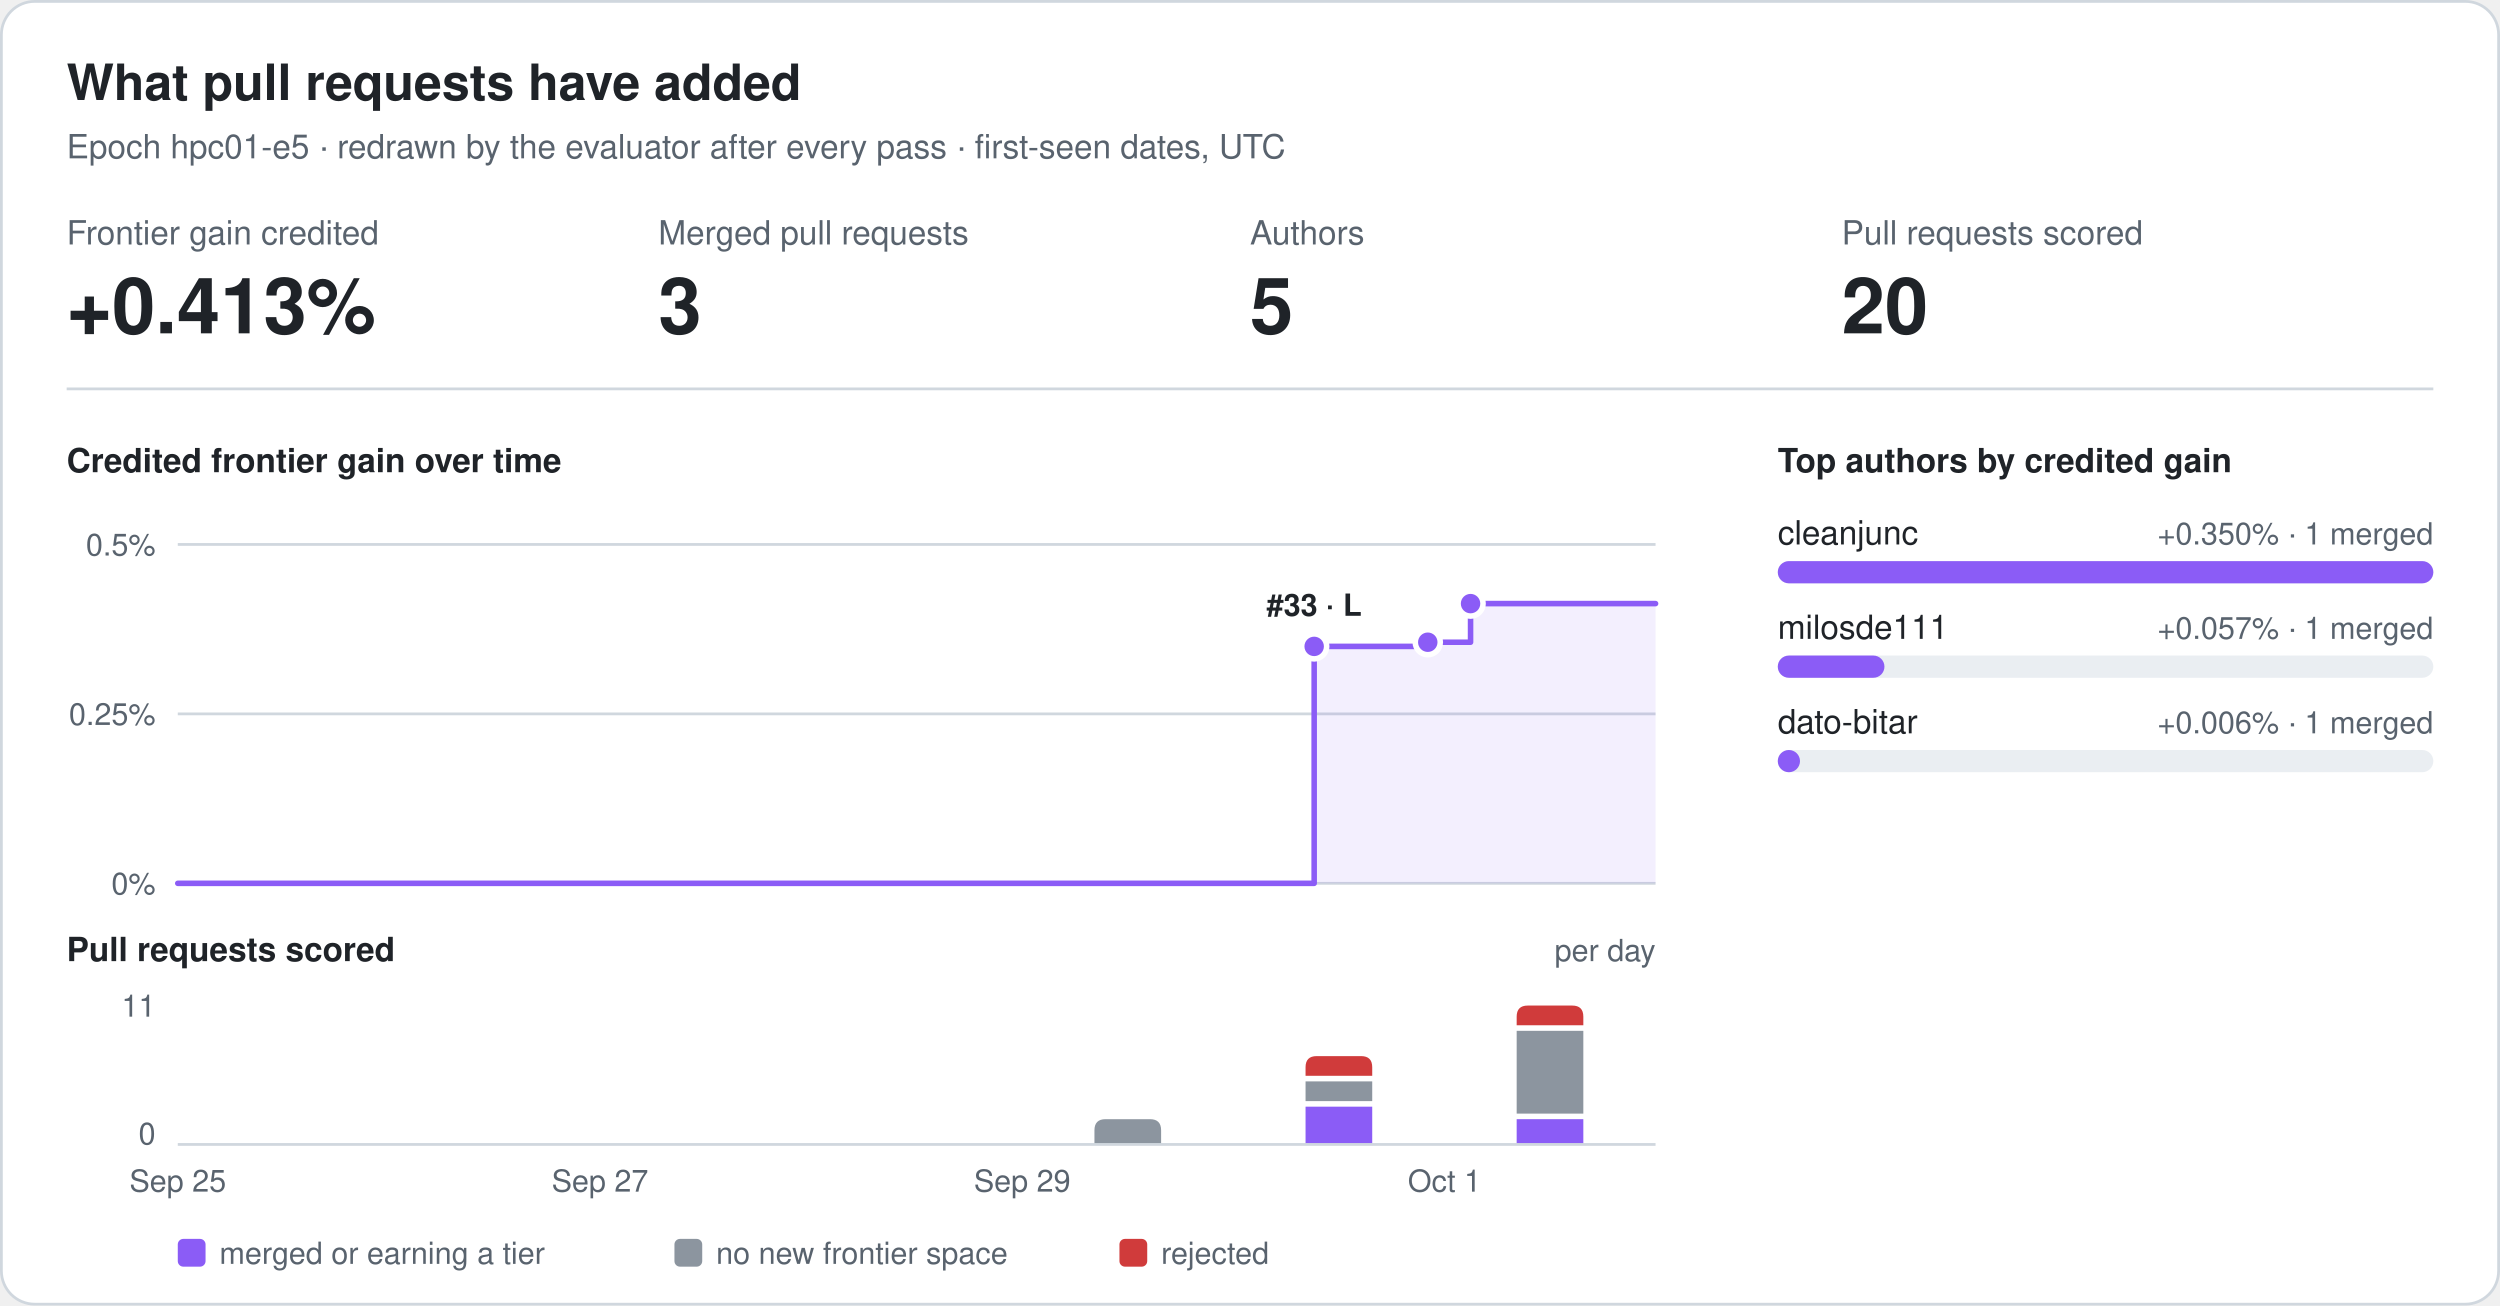
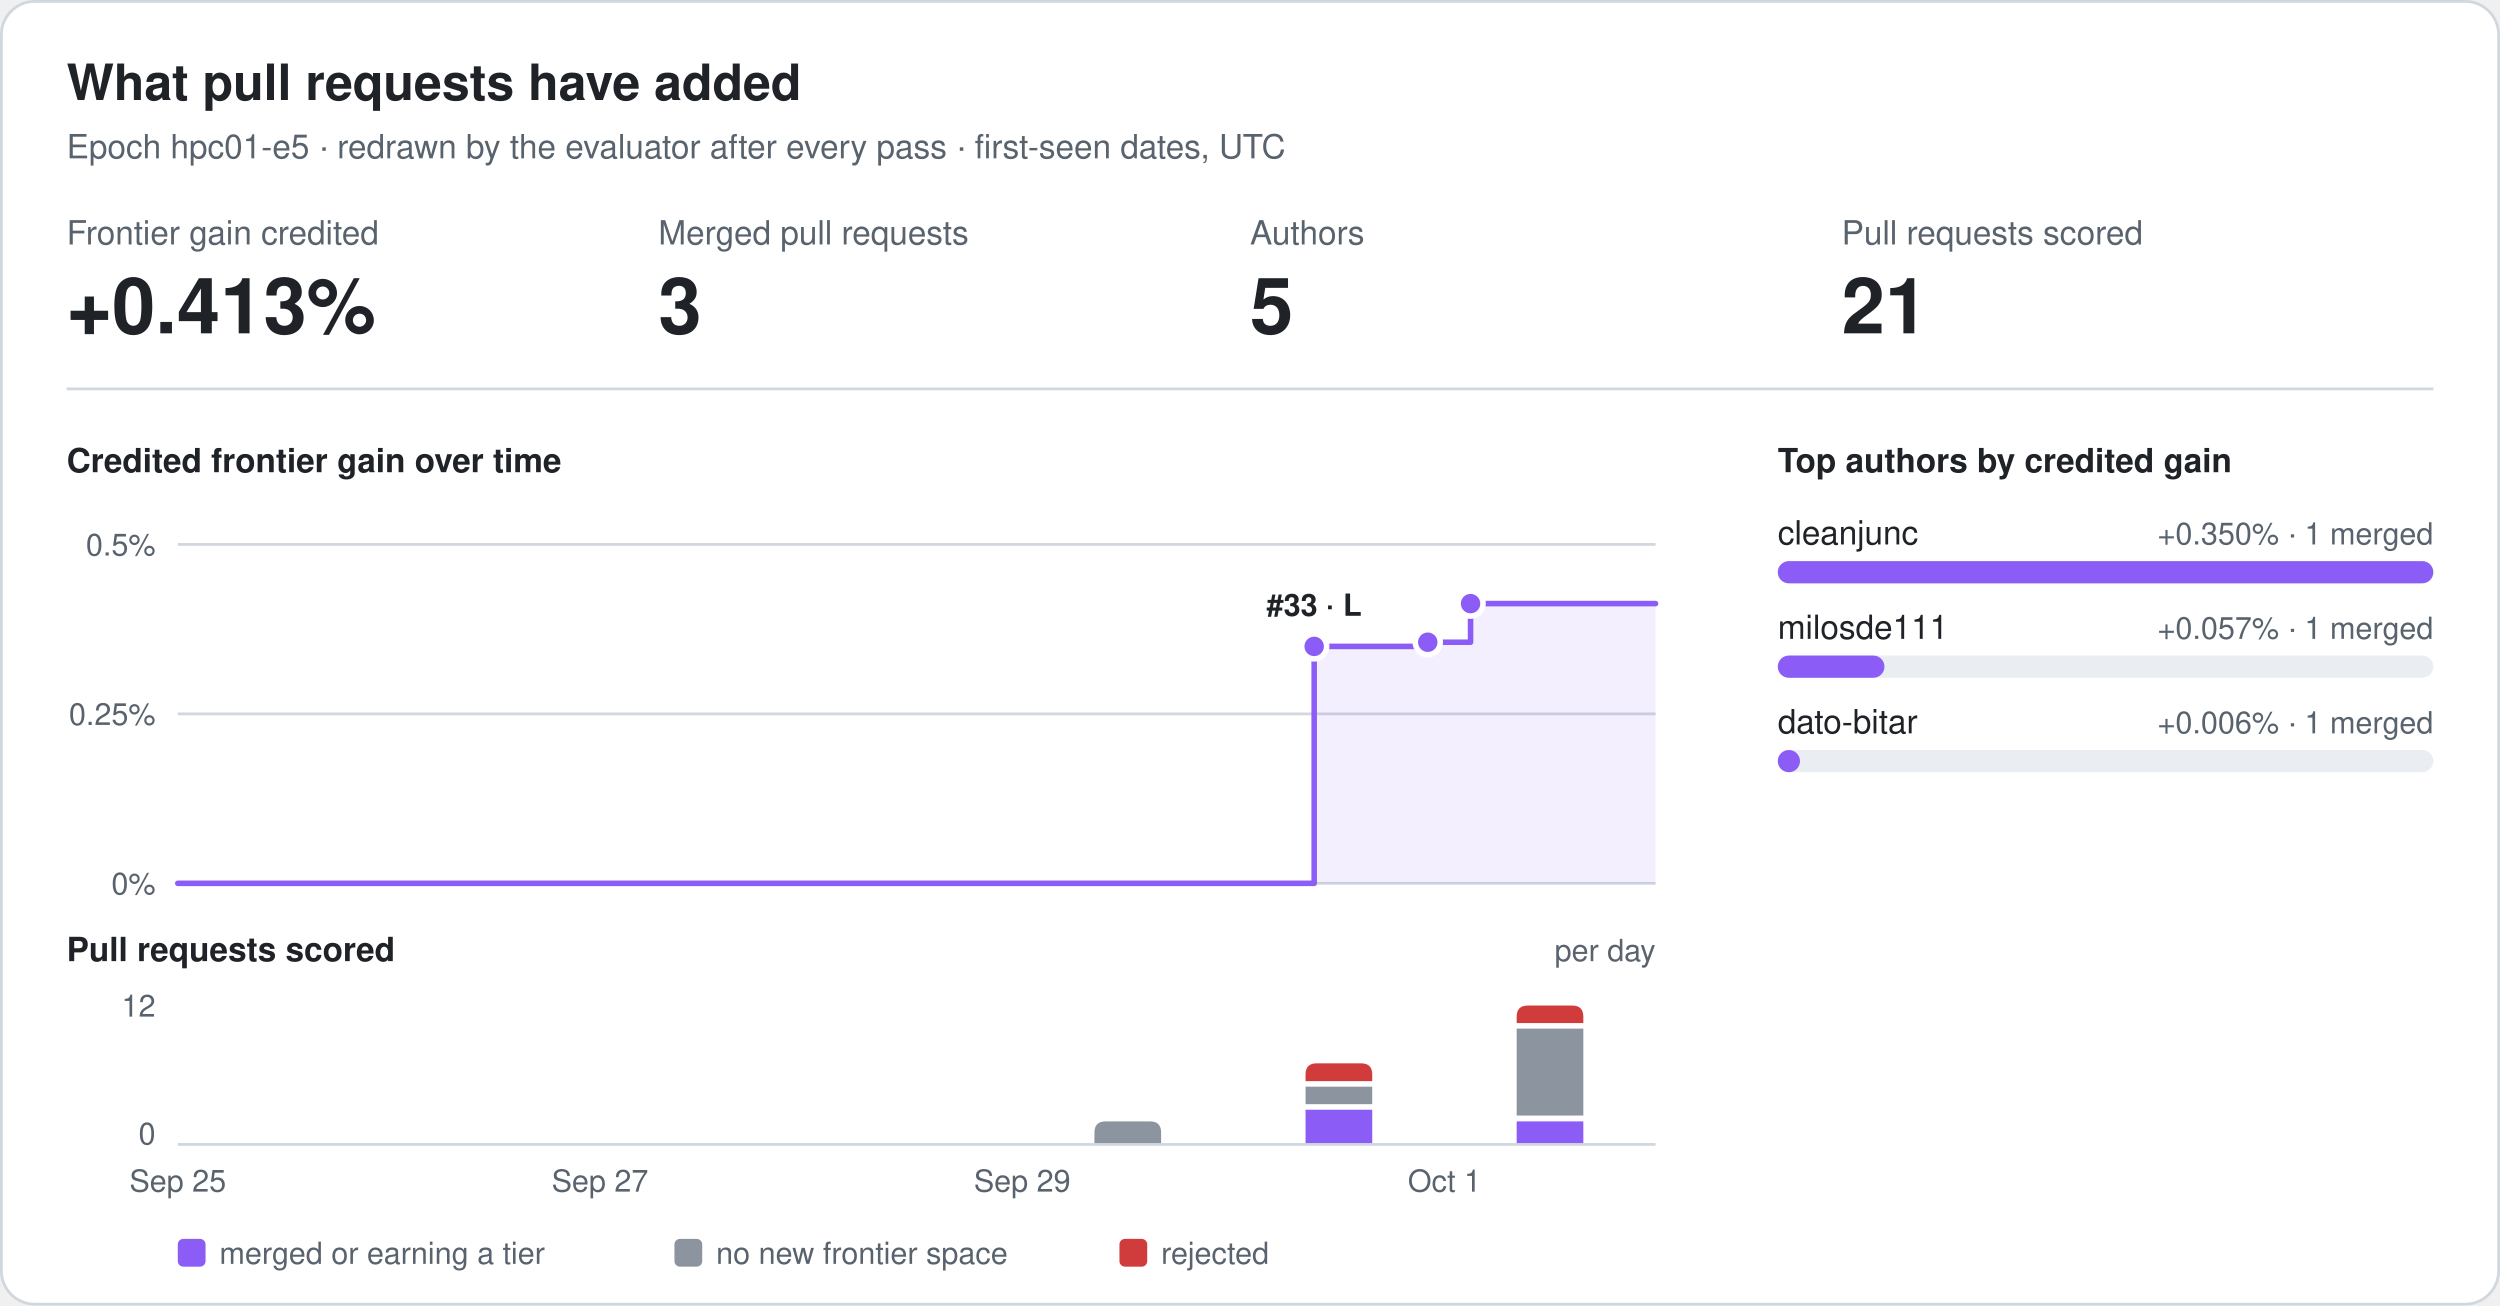
- <svg xmlns="http://www.w3.org/2000/svg" width="900" height="470" viewBox="0 0 900 470" font-family="-apple-system,BlinkMacSystemFont,'Segoe UI',Helvetica,Arial,sans-serif" role="img" aria-label="Frontier gain credited to merged pull requests: +0.413% from 3 merges, 20 pull requests scored">
+ <svg xmlns="http://www.w3.org/2000/svg" width="900" height="470" viewBox="0 0 900 470" font-family="-apple-system,BlinkMacSystemFont,'Segoe UI',Helvetica,Arial,sans-serif" role="img" aria-label="Frontier gain credited to merged pull requests: +0.413% from 3 merges, 21 pull requests scored">
  <style>
.bg{fill:#ffffff;stroke:#d0d7de}.t{fill:#1f2328}.m{fill:#59636e}.rule{stroke:#d0d7de}.ring{stroke:#ffffff}
.acc{fill:#8b5cf6}.accl{stroke:#8b5cf6}.wash{fill:#8b5cf6;fill-opacity:.1}.gry{fill:#8c959f}.rej{fill:#d03b3b}.track{fill:#eaeef2}.tk{stroke:#1f2328}
@media (prefers-color-scheme: dark){
.bg{fill:#0d1117;stroke:#30363d}.t{fill:#e6edf3}.m{fill:#9198a1}.rule{stroke:#30363d}.ring{stroke:#0d1117}
.acc{fill:#9a75f8}.accl{stroke:#9a75f8}.wash{fill:#9a75f8;fill-opacity:.14}.gry{fill:#9198a1}.rej{fill:#e5534b}.track{fill:#21262d}.tk{stroke:#e6edf3}}
</style>
  <rect class="bg" x="0.5" y="0.5" width="899" height="469" rx="12" />
  <text x="24.0" y="36.0" class="t" font-size="18" font-weight="600" text-anchor="start">What pull requests have added</text>
  <text x="24.0" y="57.0" class="m" font-size="12" font-weight="400" text-anchor="start">Epoch hpc01-e5 · redrawn by the evaluator after every pass · first-seen dates, UTC</text>
  <text x="24.0" y="88.0" class="m" font-size="12" font-weight="400" text-anchor="start">Frontier gain credited</text>
  <text x="24.0" y="120.0" class="t" font-size="28" font-weight="600" text-anchor="start">+0.413%</text>
  <text x="237.0" y="88.0" class="m" font-size="12" font-weight="400" text-anchor="start">Merged pull requests</text>
  <text x="237.0" y="120.0" class="t" font-size="28" font-weight="600" text-anchor="start">3</text>
  <text x="450.0" y="88.0" class="m" font-size="12" font-weight="400" text-anchor="start">Authors</text>
  <text x="450.0" y="120.0" class="t" font-size="28" font-weight="600" text-anchor="start">5</text>
  <text x="663.0" y="88.0" class="m" font-size="12" font-weight="400" text-anchor="start">Pull requests scored</text>
-   <text x="663.0" y="120.0" class="t" font-size="28" font-weight="600" text-anchor="start">20</text>
+   <text x="663.0" y="120.0" class="t" font-size="28" font-weight="600" text-anchor="start">21</text>
  <line class="rule" x1="24" x2="876" y1="140" y2="140" stroke-width="1" />
  <text x="24.0" y="170.0" class="t" font-size="12" font-weight="600" text-anchor="start">Credited frontier gain over time</text>
  <text x="24.0" y="346.0" class="t" font-size="12" font-weight="600" text-anchor="start">Pull requests scored</text>
  <line class="rule" x1="64" x2="596" y1="318.0" y2="318.0" stroke-width="1" />
  <text x="56.0" y="322.0" class="m" font-size="11" font-weight="400" text-anchor="end">0%</text>
  <line class="rule" x1="64" x2="596" y1="257.0" y2="257.0" stroke-width="1" />
  <text x="56.0" y="261.0" class="m" font-size="11" font-weight="400" text-anchor="end">0.25%</text>
  <line class="rule" x1="64" x2="596" y1="196.0" y2="196.0" stroke-width="1" />
  <text x="56.0" y="200.0" class="m" font-size="11" font-weight="400" text-anchor="end">0.5%</text>
  <polygon class="wash" points="64.0,318.0 473.1,318.0 473.1,232.7 514.0,232.7 514.0,231.2 529.4,231.2 529.4,217.3 596.0,217.3 596.0,318.0" />
  <polyline class="accl" points="64.0,318.0 473.1,318.0 473.1,232.7 514.0,232.7 514.0,231.2 529.4,231.2 529.4,217.3 596.0,217.3" fill="none" stroke-width="2" stroke-linejoin="round" stroke-linecap="round" />
  <circle class="acc ring" cx="473.1" cy="232.7" r="4.5" stroke-width="2" />
  <circle class="acc ring" cx="514.0" cy="231.2" r="4.5" stroke-width="2" />
  <circle class="acc ring" cx="529.4" cy="217.3" r="4.5" stroke-width="2" />
  <text x="473.1" y="221.7" class="t" font-size="11" font-weight="600" text-anchor="middle">#33 · L</text>
-   <path class="gry" d="M394.0,412.0V406.9Q394.0,402.9 398.0,402.9H414.0Q418.0,402.9 418.0,406.9V412.0Z" />
-   <rect class="acc" x="470.0" y="398.4" width="24.0" height="13.6" />
-   <rect class="gry" x="470.0" y="389.3" width="24.0" height="7.1" />
-   <path class="rej" d="M470.0,387.3V384.2Q470.0,380.2 474.0,380.2H490.0Q494.0,380.2 494.0,384.2V387.3Z" />
-   <rect class="acc" x="546.0" y="402.9" width="24.0" height="9.1" />
-   <rect class="gry" x="546.0" y="371.1" width="24.0" height="29.8" />
-   <path class="rej" d="M546.0,369.1V366.0Q546.0,362.0 550.0,362.0H566.0Q570.0,362.0 570.0,366.0V369.1Z" />
+   <path class="gry" d="M394.0,412.0V407.7Q394.0,403.7 398.0,403.7H414.0Q418.0,403.7 418.0,407.7V412.0Z" />
+   <rect class="acc" x="470.0" y="399.5" width="24.0" height="12.5" />
+   <rect class="gry" x="470.0" y="391.2" width="24.0" height="6.3" />
+   <path class="rej" d="M470.0,389.2V386.8Q470.0,382.8 474.0,382.8H490.0Q494.0,382.8 494.0,386.8V389.2Z" />
+   <rect class="acc" x="546.0" y="403.7" width="24.0" height="8.3" />
+   <rect class="gry" x="546.0" y="370.3" width="24.0" height="31.3" />
+   <path class="rej" d="M546.0,368.3V366.0Q546.0,362.0 550.0,362.0H566.0Q570.0,362.0 570.0,366.0V368.3Z" />
  <line class="rule" x1="64" x2="596" y1="412" y2="412" stroke-width="1" />
-   <text x="56.0" y="366.0" class="m" font-size="11" font-weight="400" text-anchor="end">11</text>
+   <text x="56.0" y="366.0" class="m" font-size="11" font-weight="400" text-anchor="end">12</text>
  <text x="56.0" y="412.0" class="m" font-size="11" font-weight="400" text-anchor="end">0</text>
  <text x="596.0" y="346.0" class="m" font-size="11" font-weight="400" text-anchor="end">per day</text>
  <text x="64.0" y="429.0" class="m" font-size="11" font-weight="400" text-anchor="middle">Sep 25</text>
  <text x="216.0" y="429.0" class="m" font-size="11" font-weight="400" text-anchor="middle">Sep 27</text>
  <text x="368.0" y="429.0" class="m" font-size="11" font-weight="400" text-anchor="middle">Sep 29</text>
  <text x="520.0" y="429.0" class="m" font-size="11" font-weight="400" text-anchor="middle">Oct 1</text>
  <rect class="acc" x="64" y="446" width="10" height="10" rx="2" />
  <text x="79.0" y="455.0" class="m" font-size="11" font-weight="400" text-anchor="start">merged or earning a tier</text>
  <rect class="gry" x="242.8" y="446" width="10" height="10" rx="2" />
  <text x="257.8" y="455.0" class="m" font-size="11" font-weight="400" text-anchor="start">no new frontier space</text>
  <rect class="rej" x="403.0" y="446" width="10" height="10" rx="2" />
  <text x="418.0" y="455.0" class="m" font-size="11" font-weight="400" text-anchor="start">rejected</text>
  <text x="640.0" y="170.0" class="t" font-size="12" font-weight="600" text-anchor="start">Top authors by credited gain</text>
  <text x="640.0" y="196.0" class="t" font-size="12" font-weight="400" text-anchor="start">cleanjunc</text>
  <text x="876.0" y="196.0" class="m" font-size="11" font-weight="400" text-anchor="end">+0.350% · 1 merged</text>
  <rect class="track" x="640" y="202" width="236" height="8" rx="4" />
  <rect class="acc" x="640" y="202" width="236.0" height="8" rx="4" />
  <text x="640.0" y="230.0" class="t" font-size="12" font-weight="400" text-anchor="start">milosde111</text>
  <text x="876.0" y="230.0" class="m" font-size="11" font-weight="400" text-anchor="end">+0.057% · 1 merged</text>
  <rect class="track" x="640" y="236" width="236" height="8" rx="4" />
  <rect class="acc" x="640" y="236" width="38.4" height="8" rx="4" />
  <text x="640.0" y="264.0" class="t" font-size="12" font-weight="400" text-anchor="start">dato-bitar</text>
  <text x="876.0" y="264.0" class="m" font-size="11" font-weight="400" text-anchor="end">+0.006% · 1 merged</text>
  <rect class="track" x="640" y="270" width="236" height="8" rx="4" />
  <rect class="acc" x="640" y="270" width="8.0" height="8" rx="4" />
</svg>
